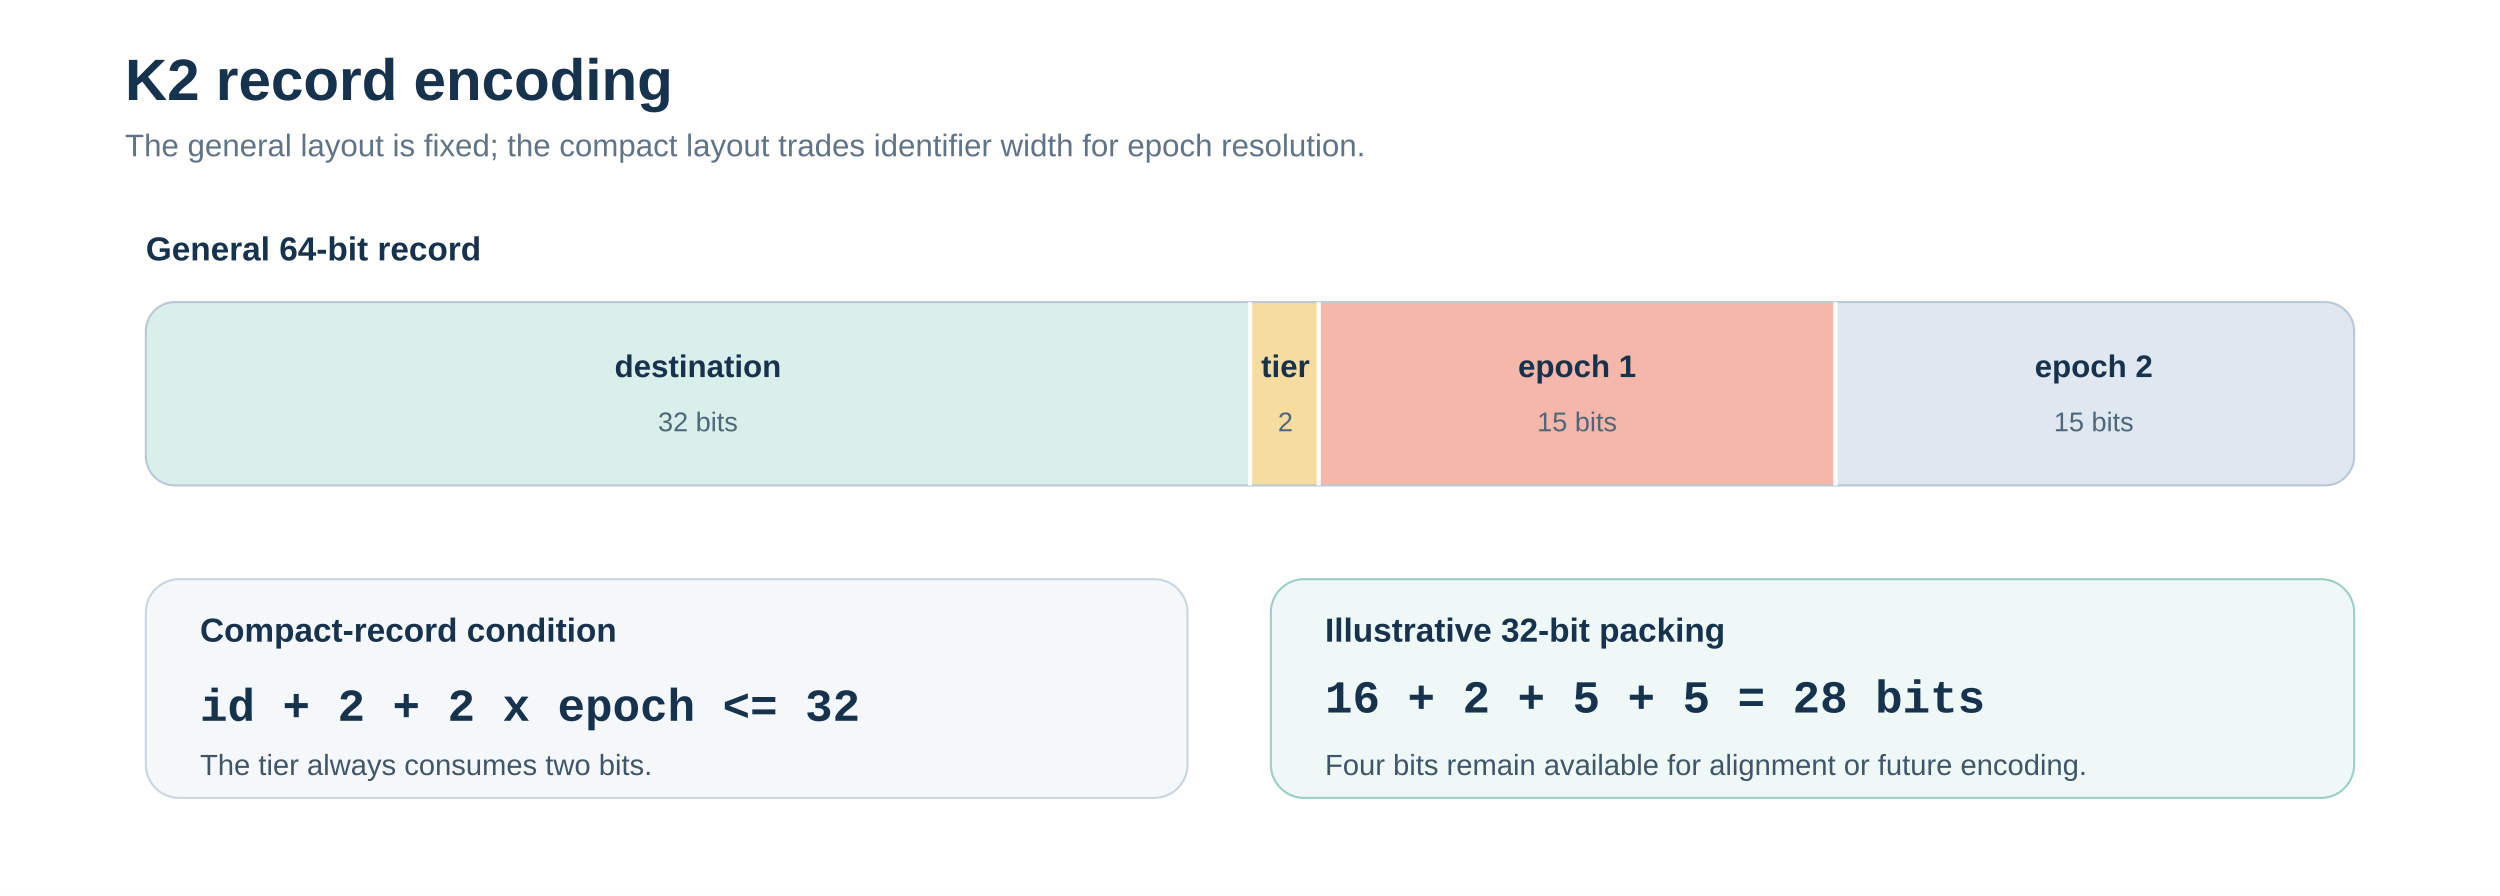
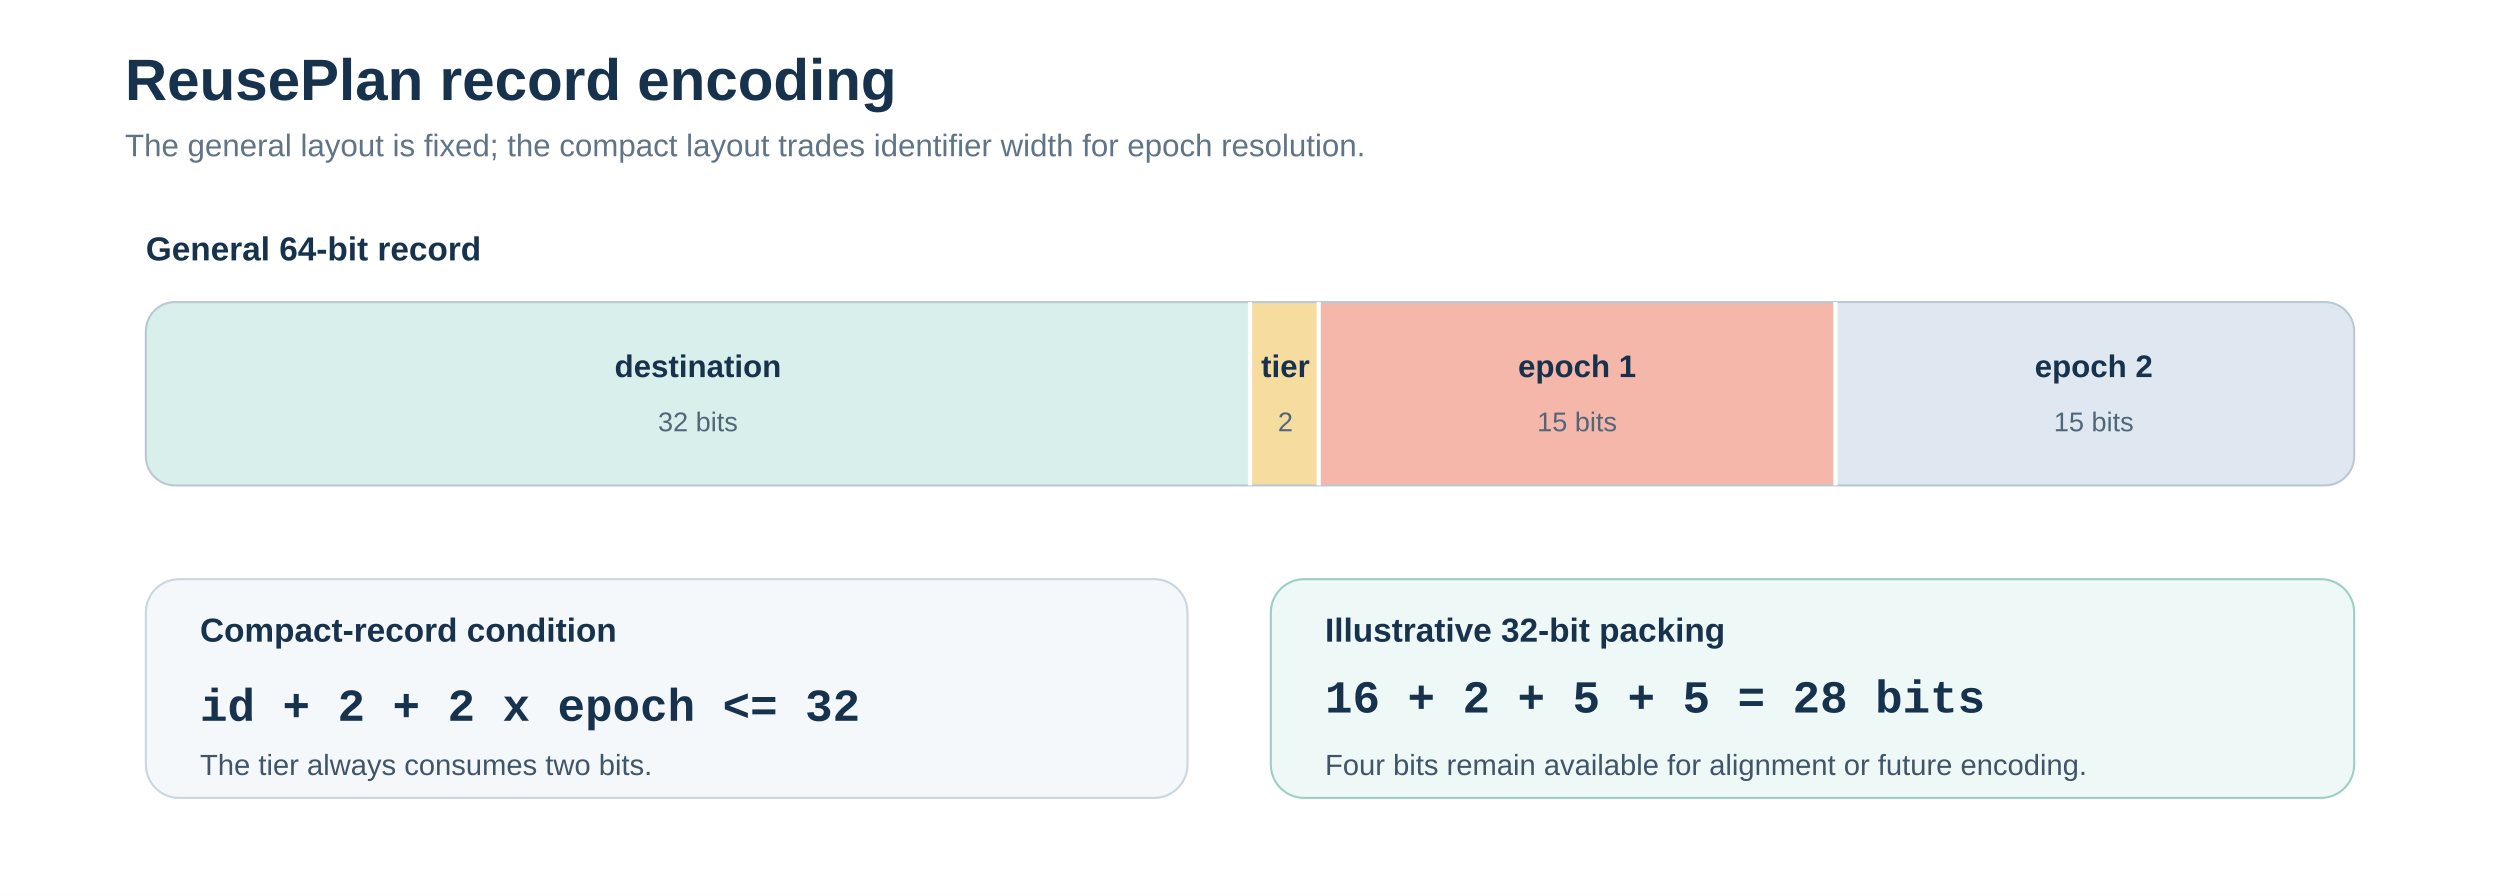
<svg xmlns="http://www.w3.org/2000/svg" width="1200" height="430" viewBox="0 0 1200 430" role="img" aria-labelledby="title desc">
  <defs>
    <filter id="shadow" x="-20%" y="-30%" width="140%" height="170%">
      <feDropShadow dx="0" dy="4" stdDeviation="6" flood-color="#17324d" flood-opacity="0.12" />
    </filter>
    <clipPath id="record-clip">
      <rect x="70" y="145" width="1060" height="88" rx="14" />
    </clipPath>
    <style>
      .title{font:700 28px Arial,sans-serif;fill:#17324d}
      .subtitle{font:400 15px Arial,sans-serif;fill:#607487}
      .label{font:700 16px Arial,sans-serif;fill:#17324d}
      .field{font:700 15px Arial,sans-serif;fill:#17324d}
      .bits{font:400 13px Arial,sans-serif;fill:#506679}
      .formula{font:700 22px 'Courier New',monospace;fill:#17324d}
      .body{font:400 14px Arial,sans-serif;fill:#405568}
    </style>
  </defs>
  <rect width="1200" height="430" fill="#ffffff" />
-   <text x="60" y="48" class="title">K2 record encoding</text>
+   <text x="60" y="48" class="title">ReusePlan record encoding</text>
  <text x="60" y="75" class="subtitle">The general layout is fixed; the compact layout trades identifier width for epoch resolution.</text>
  <text x="70" y="125" class="label">General 64-bit record</text>
  <g filter="url(#shadow)" clip-path="url(#record-clip)">
    <rect x="70" y="145" width="530" height="88" fill="#d9efeb" />
    <rect x="600" y="145" width="33" height="88" fill="#f7dca0" />
    <rect x="633" y="145" width="248" height="88" fill="#f5b7a9" />
    <rect x="881" y="145" width="249" height="88" fill="#dfe8f0" />
  </g>
  <rect x="70" y="145" width="1060" height="88" rx="14" fill="none" stroke="#b9c8d4" />
  <path d="M600 145 V233 M633 145 V233 M881 145 V233" stroke="#ffffff" stroke-width="2" />
  <text x="335" y="181" text-anchor="middle" class="field">destination</text>
  <text x="335" y="207" text-anchor="middle" class="bits">32 bits</text>
  <text x="617" y="181" text-anchor="middle" class="field">tier</text>
  <text x="617" y="207" text-anchor="middle" class="bits">2</text>
  <text x="757" y="181" text-anchor="middle" class="field">epoch 1</text>
  <text x="757" y="207" text-anchor="middle" class="bits">15 bits</text>
  <text x="1005" y="181" text-anchor="middle" class="field">epoch 2</text>
  <text x="1005" y="207" text-anchor="middle" class="bits">15 bits</text>
  <rect x="70" y="278" width="500" height="105" rx="16" fill="#f5f8fb" stroke="#c9d5df" />
  <text x="96" y="308" class="label">Compact-record condition</text>
  <text x="96" y="346" class="formula">id + 2 + 2 x epoch &lt;= 32</text>
  <text x="96" y="372" class="body">The tier always consumes two bits.</text>
  <rect x="610" y="278" width="520" height="105" rx="16" fill="#eef8f6" stroke="#9bcfc6" />
  <text x="636" y="308" class="label">Illustrative 32-bit packing</text>
  <text x="636" y="342" class="formula">16 + 2 + 5 + 5 = 28 bits</text>
  <text x="636" y="372" class="body">Four bits remain available for alignment or future encoding.</text>
</svg>
